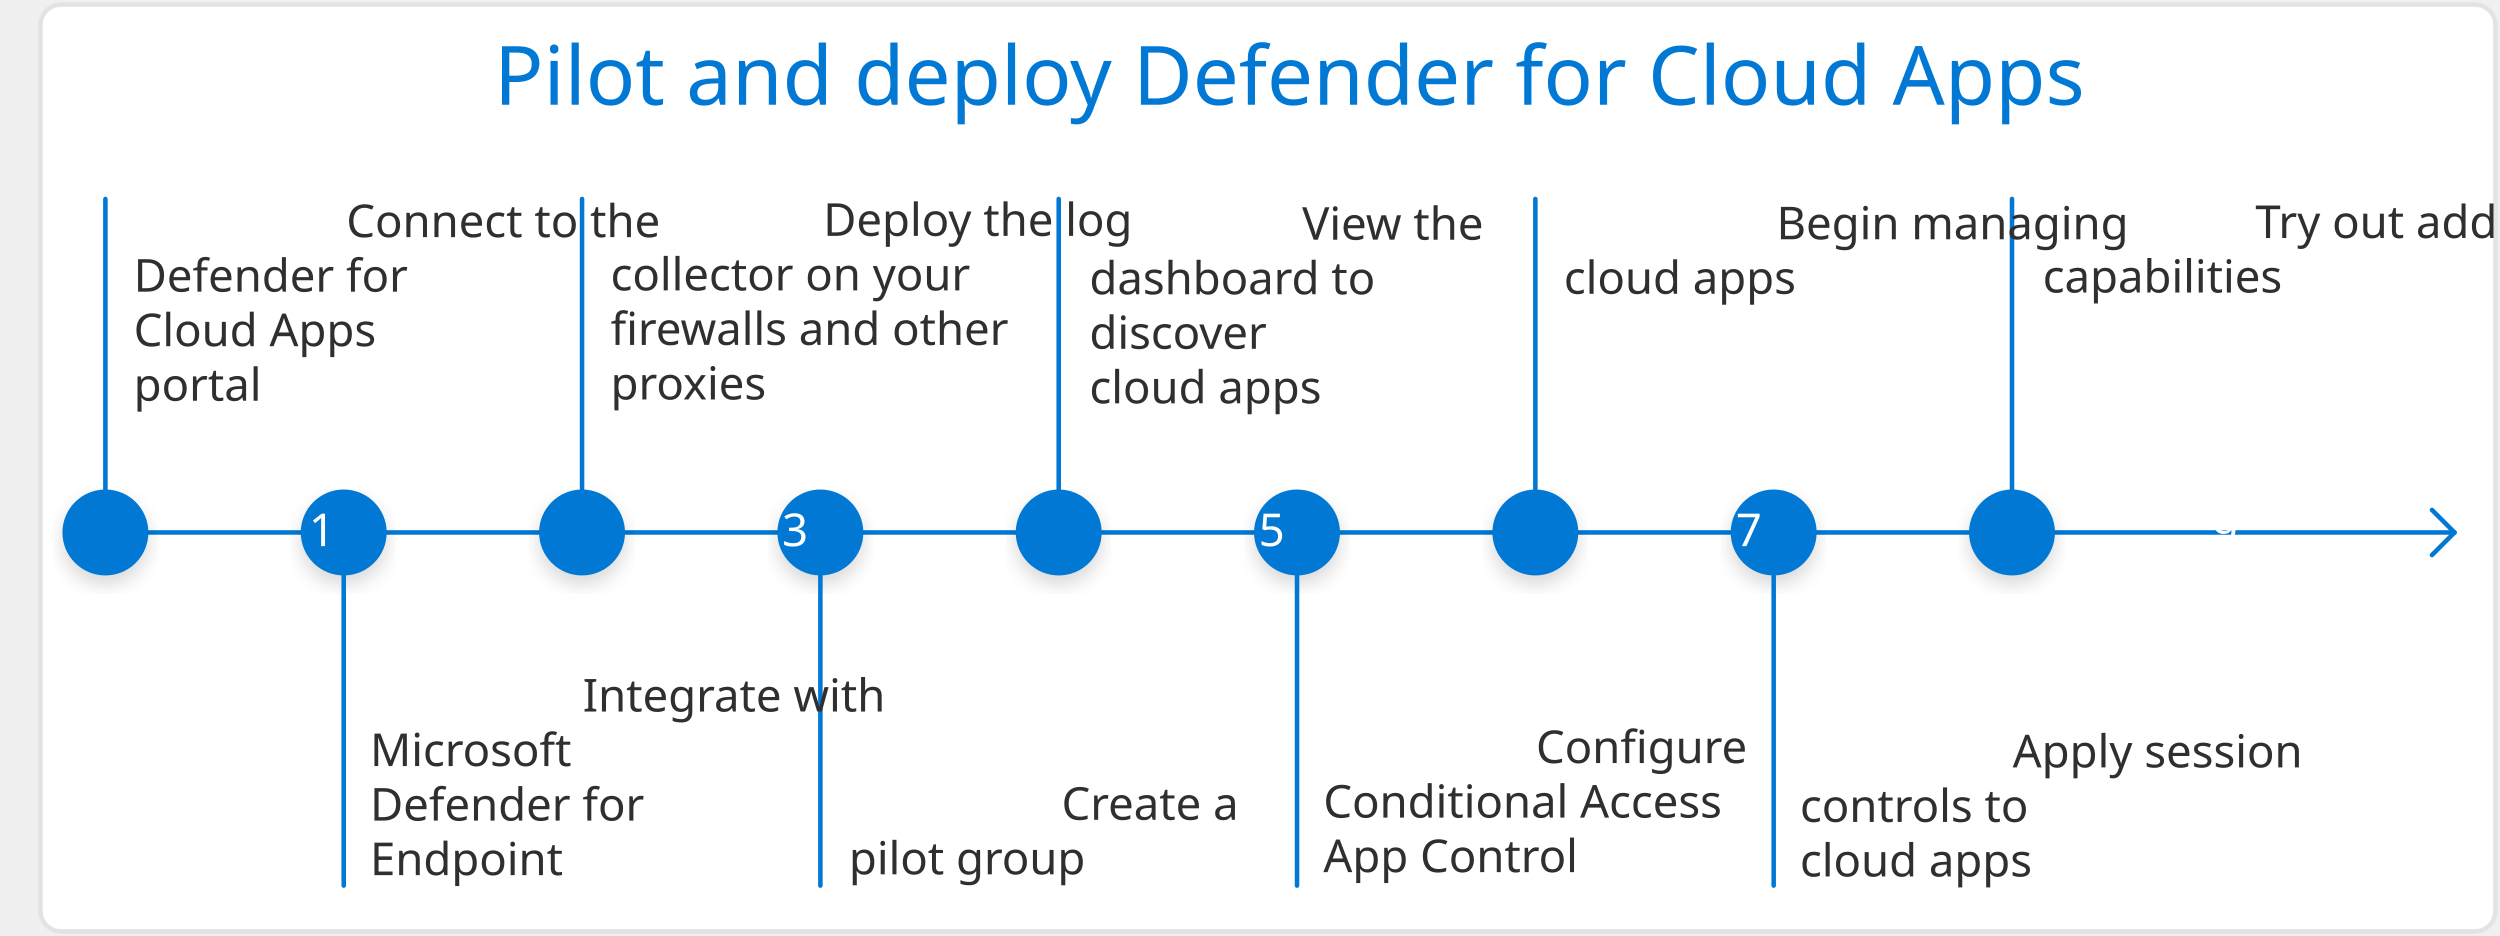
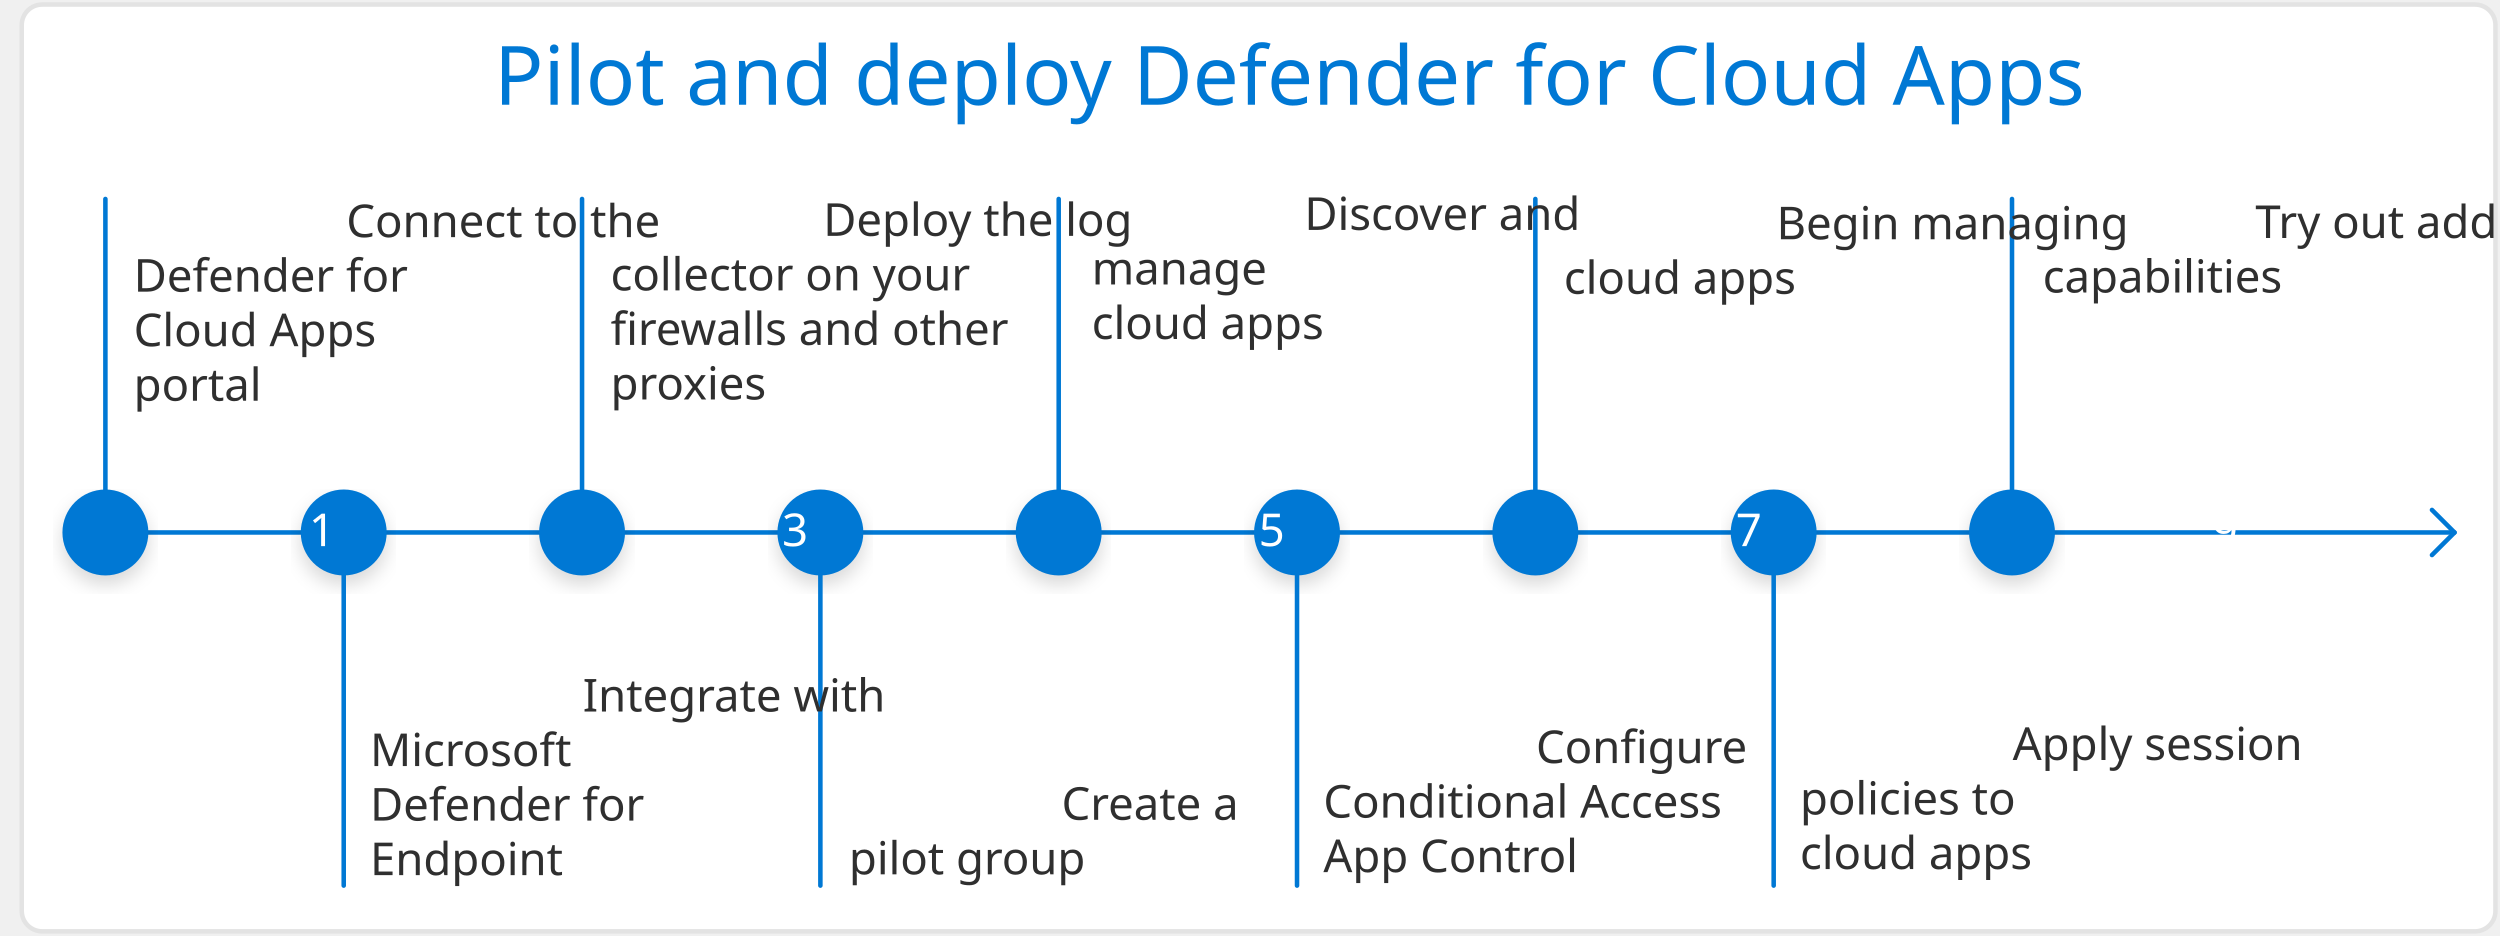
<svg xmlns="http://www.w3.org/2000/svg" xmlns:ns1="http://schemas.microsoft.com/visio/2003/SVGExtensions/" xmlns:xlink="http://www.w3.org/1999/xlink" width="7.637in" height="2.859in" viewBox="0 0 549.896 205.857" xml:space="preserve" color-interpolation-filters="sRGB" class="st13">
  <ns1:documentProperties ns1:langID="1033" ns1:viewMarkup="false" />
  <style type="text/css">
	
		.st1 {fill:#ffffff;stroke:#e3e3e3;stroke-width:1}
		.st2 {stroke:#0078d4;stroke-linecap:round;stroke-linejoin:round;stroke-width:1}
		.st3 {fill:none;stroke:none;stroke-width:1}
		.st4 {fill:#0078d4;font-family:Segoe UI Semibold;font-size:1.5em}
		.st5 {marker-end:url(#mrkr1-26);stroke:#0078d4;stroke-linecap:round;stroke-linejoin:round;stroke-width:1}
		.st6 {fill:#0078d4;fill-opacity:1;stroke:#0078d4;stroke-opacity:1;stroke-width:0.202}
		.st7 {visibility:visible}
		.st8 {fill:#000000;fill-opacity:0.15;filter:url(#filter_2);stroke:none}
		.st9 {fill:#0078d4;stroke:none;stroke-width:1}
		.st10 {fill:#ffffff;font-family:Segoe UI Semibold;font-size:0.833em}
		.st11 {fill:#2f2f2f;font-family:Segoe UI;font-size:0.833em}
		.st12 {font-size:1em}
		.st13 {fill:none;fill-rule:evenodd;font-size:12px;overflow:visible;stroke-linecap:square;stroke-miterlimit:3}
	
	</style>
  <defs id="Markers">
    <g id="lend1">
      <path d="M 1 -1 L 0 0 L 1 1 " style="stroke-linecap:round;stroke-linejoin:round;fill:none" />
    </g>
    <marker id="mrkr1-26" class="st6" ns1:arrowType="1" ns1:arrowSize="4" orient="auto" markerUnits="strokeWidth" overflow="visible">
      <use xlink:href="#lend1" transform="scale(-4.96,-4.96) " />
    </marker>
  </defs>
  <defs id="Filters">
    <filter id="filter_2">
      <feGaussianBlur stdDeviation="2" />
    </filter>
  </defs>
  <g ns1:mID="0" ns1:index="1" ns1:groupContext="foregroundPage">
    <ns1:userDefs>
      <ns1:ud ns1:nameU="visNavType" ns1:val="VT0(1):26" />
    </ns1:userDefs>
    <ns1:pageProperties ns1:drawingScale="1" ns1:pageScale="1" ns1:drawingUnits="19" ns1:shadowOffsetX="9" ns1:shadowOffsetY="-9" />
    <ns1:layer ns1:name="Connector" ns1:index="0" ns1:glue="false" />
    <ns1:layer ns1:name="Text" ns1:index="1" />
    <ns1:layer ns1:name="Drawing" ns1:index="2" />
-     <g id="shape1001-1" ns1:mID="1001" ns1:groupContext="shape" transform="translate(8.89621,-1)">
+     <g id="shape1001-1" ns1:mID="1001" ns1:groupContext="shape" transform="translate(4.78129,-1)">
      <ns1:userDefs>
        <ns1:ud ns1:nameU="visNavOrder" ns1:prompt="" ns1:val="VT0(2000):26" />
      </ns1:userDefs>
-       <rect x="0" y="2" width="540" height="203.857" rx="4.5" ry="4.5" class="st1" />
+       <rect x="0" y="2" width="544.115" height="203.857" rx="4.5" ry="4.5" class="st1" />
    </g>
    <g id="shape1002-3" ns1:mID="1002" ns1:groupContext="shape" ns1:layerMember="0" transform="translate(14.182,-162.093)">
      <ns1:userDefs>
        <ns1:ud ns1:nameU="visNavOrder" ns1:prompt="" ns1:val="VT0(3000):26" />
      </ns1:userDefs>
      <path d="M9 205.86 L9 277.28" class="st2" />
    </g>
    <g id="shape1003-6" ns1:mID="1003" ns1:groupContext="shape" ns1:layerMember="0" transform="translate(119.026,-162.093)">
      <ns1:userDefs>
        <ns1:ud ns1:nameU="visNavOrder" ns1:prompt="" ns1:val="VT0(4000):26" />
      </ns1:userDefs>
      <path d="M9 205.86 L9 277.28" class="st2" />
    </g>
    <g id="shape1004-9" ns1:mID="1004" ns1:groupContext="shape" ns1:layerMember="0" transform="translate(223.87,-162.093)">
      <ns1:userDefs>
        <ns1:ud ns1:nameU="visNavOrder" ns1:prompt="" ns1:val="VT0(5000):26" />
      </ns1:userDefs>
      <path d="M9 205.86 L9 277.28" class="st2" />
    </g>
    <g id="shape1005-12" ns1:mID="1005" ns1:groupContext="shape" ns1:layerMember="0" transform="translate(328.713,-162.093)">
      <ns1:userDefs>
        <ns1:ud ns1:nameU="visNavOrder" ns1:prompt="" ns1:val="VT0(6000):26" />
      </ns1:userDefs>
      <path d="M9 205.86 L9 277.28" class="st2" />
    </g>
    <g id="shape1006-15" ns1:mID="1006" ns1:groupContext="shape" ns1:layerMember="0" transform="translate(433.557,-162.093)">
      <ns1:userDefs>
        <ns1:ud ns1:nameU="visNavOrder" ns1:prompt="" ns1:val="VT0(7000):26" />
      </ns1:userDefs>
      <path d="M9 205.86 L9 277.28" class="st2" />
    </g>
    <g id="shape1007-18" ns1:mID="1007" ns1:groupContext="shape" ns1:layerMember="1;2" transform="translate(24.4327,-176.731)">
      <ns1:userDefs>
        <ns1:ud ns1:nameU="visNavOrder" ns1:prompt="" ns1:val="VT0(8000):26" />
      </ns1:userDefs>
      <ns1:textBlock ns1:margins="rect(0,0,0,0)" />
      <ns1:textRect cx="188.41" cy="194.37" width="376.82" height="22.974" />
      <rect x="0" y="182.883" width="376.82" height="22.974" rx="4.5" ry="4.5" class="st3" />
      <text x="0" y="199.77" class="st4" ns1:langID="1033">
        <ns1:paragraph />
        <ns1:tabList />Pilot and deploy Defender for Cloud Apps</text>
    </g>
    <g id="shape1008-21" ns1:mID="1008" ns1:groupContext="shape" ns1:layerMember="0" transform="translate(22.5937,-79.7355)">
      <ns1:userDefs>
        <ns1:ud ns1:nameU="visNavOrder" ns1:prompt="" ns1:val="VT0(9000):26" />
      </ns1:userDefs>
      <path d="M0 196.86 L517.3 196.86" class="st5" />
    </g>
    <g id="shape1009-27" ns1:mID="1009" ns1:groupContext="shape" ns1:layerMember="2" transform="translate(66.1539,-79.2855)">
      <ns1:userDefs>
        <ns1:ud ns1:nameU="visNavOrder" ns1:prompt="" ns1:val="VT0(10000):26" />
      </ns1:userDefs>
      <ns1:textBlock ns1:margins="rect(0,0,0,0)" />
      <ns1:textRect cx="9.45" cy="196.407" width="18.91" height="18.9" />
      <g id="shadow1009-28" ns1:groupContext="shadow" ns1:shadowOffsetX="1.22465E-16" ns1:shadowOffsetY="-2" ns1:shadowType="1" ns1:shadowScale="1.01" transform="matrix(1.01,0,0,1.01,-0.0945,0.0359281)" class="st7">
        <ellipse cx="9.45" cy="196.407" rx="9.45" ry="9.45" class="st8" />
      </g>
      <ellipse cx="9.45" cy="196.407" rx="9.45" ry="9.45" class="st9" />
      <text x="6.67" y="199.41" class="st10" ns1:langID="1033">
        <ns1:paragraph ns1:horizAlign="1" />
        <ns1:tabList />2</text>
    </g>
    <g id="shape1010-33" ns1:mID="1010" ns1:groupContext="shape" ns1:layerMember="2" transform="translate(170.998,-79.2855)">
      <ns1:userDefs>
        <ns1:ud ns1:nameU="visNavOrder" ns1:prompt="" ns1:val="VT0(11000):26" />
      </ns1:userDefs>
      <ns1:textBlock ns1:margins="rect(0,0,0,0)" />
      <ns1:textRect cx="9.45" cy="196.407" width="18.91" height="18.9" />
      <g id="shadow1010-34" ns1:groupContext="shadow" ns1:shadowOffsetX="1.22465E-16" ns1:shadowOffsetY="-2" ns1:shadowType="1" ns1:shadowScale="1.01" transform="matrix(1.01,0,0,1.01,-0.0945,0.0359281)" class="st7">
        <ellipse cx="9.45" cy="196.407" rx="9.45" ry="9.45" class="st8" />
      </g>
      <ellipse cx="9.45" cy="196.407" rx="9.45" ry="9.45" class="st9" />
      <text x="6.57" y="199.41" class="st10" ns1:langID="1033">
        <ns1:paragraph ns1:horizAlign="1" />
        <ns1:tabList />4</text>
    </g>
    <g id="shape1011-39" ns1:mID="1011" ns1:groupContext="shape" ns1:layerMember="2" transform="translate(275.841,-79.2855)">
      <ns1:userDefs>
        <ns1:ud ns1:nameU="visNavOrder" ns1:prompt="" ns1:val="VT0(12000):26" />
      </ns1:userDefs>
      <ns1:textBlock ns1:margins="rect(0,0,0,0)" />
      <ns1:textRect cx="9.45" cy="196.407" width="18.91" height="18.9" />
      <g id="shadow1011-40" ns1:groupContext="shadow" ns1:shadowOffsetX="1.22465E-16" ns1:shadowOffsetY="-2" ns1:shadowType="1" ns1:shadowScale="1.01" transform="matrix(1.01,0,0,1.01,-0.0945,0.0359281)" class="st7">
        <ellipse cx="9.45" cy="196.407" rx="9.45" ry="9.45" class="st8" />
      </g>
      <ellipse cx="9.45" cy="196.407" rx="9.45" ry="9.45" class="st9" />
      <text x="6.66" y="199.41" class="st10" ns1:langID="1033">
        <ns1:paragraph ns1:horizAlign="1" />
        <ns1:tabList />6</text>
    </g>
    <g id="shape1012-45" ns1:mID="1012" ns1:groupContext="shape" ns1:layerMember="2" transform="translate(380.685,-79.2855)">
      <ns1:userDefs>
        <ns1:ud ns1:nameU="visNavOrder" ns1:prompt="" ns1:val="VT0(13000):26" />
      </ns1:userDefs>
      <ns1:textBlock ns1:margins="rect(0,0,0,0)" />
      <ns1:textRect cx="9.45" cy="196.407" width="18.91" height="18.9" />
      <g id="shadow1012-46" ns1:groupContext="shadow" ns1:shadowOffsetX="1.22465E-16" ns1:shadowOffsetY="-2" ns1:shadowType="1" ns1:shadowScale="1.01" transform="matrix(1.01,0,0,1.01,-0.0945,0.0359281)" class="st7">
        <ellipse cx="9.45" cy="196.407" rx="9.45" ry="9.45" class="st8" />
      </g>
      <ellipse cx="9.45" cy="196.407" rx="9.45" ry="9.45" class="st9" />
      <text x="6.67" y="199.41" class="st10" ns1:langID="1033">
        <ns1:paragraph ns1:horizAlign="1" />
        <ns1:tabList />8</text>
    </g>
    <g id="shape1013-51" ns1:mID="1013" ns1:groupContext="shape" ns1:layerMember="2" transform="translate(13.732,-79.2855)">
      <ns1:userDefs>
        <ns1:ud ns1:nameU="visNavOrder" ns1:prompt="" ns1:val="VT0(14000):26" />
      </ns1:userDefs>
      <ns1:textBlock ns1:margins="rect(0,0,0,0)" />
      <ns1:textRect cx="9.45" cy="196.407" width="18.91" height="18.9" />
      <g id="shadow1013-52" ns1:groupContext="shadow" ns1:shadowOffsetX="1.22465E-16" ns1:shadowOffsetY="-2" ns1:shadowType="1" ns1:shadowScale="1.01" transform="matrix(1.01,0,0,1.01,-0.0945,0.0359281)" class="st7">
        <ellipse cx="9.45" cy="196.407" rx="9.45" ry="9.45" class="st8" />
      </g>
      <ellipse cx="9.45" cy="196.407" rx="9.45" ry="9.45" class="st9" />
      <text x="7.44" y="199.41" class="st10" ns1:langID="1033">
        <ns1:paragraph ns1:horizAlign="1" />
        <ns1:tabList />1</text>
    </g>
    <g id="shape1014-57" ns1:mID="1014" ns1:groupContext="shape" ns1:layerMember="2" transform="translate(118.576,-79.2855)">
      <ns1:userDefs>
        <ns1:ud ns1:nameU="visNavOrder" ns1:prompt="" ns1:val="VT0(15000):26" />
      </ns1:userDefs>
      <ns1:textBlock ns1:margins="rect(0,0,0,0)" />
      <ns1:textRect cx="9.45" cy="196.407" width="18.91" height="18.9" />
      <g id="shadow1014-58" ns1:groupContext="shadow" ns1:shadowOffsetX="1.22465E-16" ns1:shadowOffsetY="-2" ns1:shadowType="1" ns1:shadowScale="1.01" transform="matrix(1.01,0,0,1.01,-0.0945,0.0359281)" class="st7">
        <ellipse cx="9.45" cy="196.407" rx="9.45" ry="9.45" class="st8" />
      </g>
      <ellipse cx="9.45" cy="196.407" rx="9.45" ry="9.45" class="st9" />
      <text x="6.67" y="199.41" class="st10" ns1:langID="1033">
        <ns1:paragraph ns1:horizAlign="1" />
        <ns1:tabList />3</text>
    </g>
    <g id="shape1015-63" ns1:mID="1015" ns1:groupContext="shape" ns1:layerMember="2" transform="translate(223.42,-79.2855)">
      <ns1:userDefs>
        <ns1:ud ns1:nameU="visNavOrder" ns1:prompt="" ns1:val="VT0(16000):26" />
      </ns1:userDefs>
      <ns1:textBlock ns1:margins="rect(0,0,0,0)" />
      <ns1:textRect cx="9.45" cy="196.407" width="18.91" height="18.9" />
      <g id="shadow1015-64" ns1:groupContext="shadow" ns1:shadowOffsetX="1.22465E-16" ns1:shadowOffsetY="-2" ns1:shadowType="1" ns1:shadowScale="1.01" transform="matrix(1.01,0,0,1.01,-0.0945,0.0359281)" class="st7">
        <ellipse cx="9.45" cy="196.407" rx="9.45" ry="9.45" class="st8" />
      </g>
      <ellipse cx="9.45" cy="196.407" rx="9.45" ry="9.45" class="st9" />
      <text x="6.67" y="199.41" class="st10" ns1:langID="1033">
        <ns1:paragraph ns1:horizAlign="1" />
        <ns1:tabList />5</text>
    </g>
    <g id="shape1016-69" ns1:mID="1016" ns1:groupContext="shape" ns1:layerMember="2" transform="translate(328.263,-79.2855)">
      <ns1:userDefs>
        <ns1:ud ns1:nameU="visNavOrder" ns1:prompt="" ns1:val="VT0(17000):26" />
      </ns1:userDefs>
      <ns1:textBlock ns1:margins="rect(0,0,0,0)" />
      <ns1:textRect cx="9.45" cy="196.407" width="18.91" height="18.9" />
      <g id="shadow1016-70" ns1:groupContext="shadow" ns1:shadowOffsetX="1.22465E-16" ns1:shadowOffsetY="-2" ns1:shadowType="1" ns1:shadowScale="1.01" transform="matrix(1.01,0,0,1.01,-0.0945,0.0359281)" class="st7">
        <ellipse cx="9.45" cy="196.407" rx="9.45" ry="9.45" class="st8" />
      </g>
      <ellipse cx="9.45" cy="196.407" rx="9.45" ry="9.45" class="st9" />
      <text x="6.77" y="199.41" class="st10" ns1:langID="1033">
        <ns1:paragraph ns1:horizAlign="1" />
        <ns1:tabList />7</text>
    </g>
    <g id="shape1017-75" ns1:mID="1017" ns1:groupContext="shape" ns1:layerMember="2" transform="translate(433.107,-79.2855)">
      <ns1:userDefs>
        <ns1:ud ns1:nameU="visNavOrder" ns1:prompt="" ns1:val="VT0(18000):26" />
      </ns1:userDefs>
      <ns1:textBlock ns1:margins="rect(0,0,0,0)" />
      <ns1:textRect cx="9.45" cy="196.407" width="18.91" height="18.9" />
      <g id="shadow1017-76" ns1:groupContext="shadow" ns1:shadowOffsetX="1.22465E-16" ns1:shadowOffsetY="-2" ns1:shadowType="1" ns1:shadowScale="1.01" transform="matrix(1.01,0,0,1.01,-0.0945,0.0359281)" class="st7">
        <ellipse cx="9.45" cy="196.407" rx="9.45" ry="9.45" class="st8" />
      </g>
      <ellipse cx="9.45" cy="196.407" rx="9.45" ry="9.45" class="st9" />
      <text x="6.66" y="199.41" class="st10" ns1:langID="1033">
        <ns1:paragraph ns1:horizAlign="1" />
        <ns1:tabList />9</text>
    </g>
    <g id="shape1018-81" ns1:mID="1018" ns1:groupContext="shape" ns1:layerMember="0" transform="translate(66.6039,-82.4867)">
      <ns1:userDefs>
        <ns1:ud ns1:nameU="visNavOrder" ns1:prompt="" ns1:val="VT0(19000):26" />
      </ns1:userDefs>
      <path d="M9 205.86 L9 277.28" class="st2" />
    </g>
    <g id="shape1019-84" ns1:mID="1019" ns1:groupContext="shape" ns1:layerMember="0" transform="translate(171.448,-82.4867)">
      <ns1:userDefs>
        <ns1:ud ns1:nameU="visNavOrder" ns1:prompt="" ns1:val="VT0(20000):26" />
      </ns1:userDefs>
      <path d="M9 205.86 L9 277.28" class="st2" />
    </g>
    <g id="shape1020-87" ns1:mID="1020" ns1:groupContext="shape" ns1:layerMember="0" transform="translate(276.291,-82.4867)">
      <ns1:userDefs>
        <ns1:ud ns1:nameU="visNavOrder" ns1:prompt="" ns1:val="VT0(21000):26" />
      </ns1:userDefs>
      <path d="M9 205.86 L9 277.28" class="st2" />
    </g>
    <g id="shape1021-90" ns1:mID="1021" ns1:groupContext="shape" ns1:layerMember="0" transform="translate(381.135,-82.4867)">
      <ns1:userDefs>
        <ns1:ud ns1:nameU="visNavOrder" ns1:prompt="" ns1:val="VT0(22000):26" />
      </ns1:userDefs>
      <path d="M9 205.86 L9 277.28" class="st2" />
    </g>
    <g id="shape1022-93" ns1:mID="1022" ns1:groupContext="shape" ns1:layerMember="1;2" transform="translate(23.4012,-115.289)">
      <ns1:userDefs>
        <ns1:ud ns1:nameU="visNavOrder" ns1:prompt="" ns1:val="VT0(23000):26" />
      </ns1:userDefs>
      <ns1:textBlock ns1:margins="rect(6,6,6,6)" />
      <ns1:textRect cx="43.987" cy="182.455" width="87.98" height="46.804" />
      <rect x="0" y="159.053" width="87.974" height="46.804" rx="4.5" ry="4.5" class="st3" />
      <text x="6" y="167.45" class="st11" ns1:langID="1033">
        <ns1:paragraph />
        <ns1:tabList />Connect to the <tspan x="6" dy="1.2em" class="st12">Defender for </tspan>
        <tspan x="6" dy="1.2em" class="st12">Cloud Apps </tspan>
        <tspan x="6" dy="1.2em" class="st12">portal</tspan>
      </text>
    </g>
    <g id="shape1023-99" ns1:mID="1023" ns1:groupContext="shape" ns1:layerMember="1;2" transform="translate(128.303,-115.858)">
      <ns1:userDefs>
        <ns1:ud ns1:nameU="visNavOrder" ns1:prompt="" ns1:val="VT0(24000):26" />
      </ns1:userDefs>
      <ns1:textBlock ns1:margins="rect(6,6,6,6)" />
      <ns1:textRect cx="47.7" cy="182.74" width="95.4" height="46.235" />
      <rect x="0" y="159.622" width="95.4" height="46.235" rx="4.5" ry="4.5" class="st3" />
      <text x="6" y="167.74" class="st11" ns1:langID="1033">
        <ns1:paragraph />
        <ns1:tabList />Deploy the log <tspan x="6" dy="1.2em" class="st12">collector on your </tspan>
        <tspan x="6" dy="1.2em" class="st12">firewalls and other </tspan>
        <tspan x="6" dy="1.2em" class="st12">proxies</tspan>
      </text>
    </g>
-     <g id="shape1024-105" ns1:mID="1024" ns1:groupContext="shape" ns1:layerMember="1;2" transform="translate(233.634,-114.171)">
-       <ns1:userDefs>
-         <ns1:ud ns1:nameU="visNavOrder" ns1:prompt="" ns1:val="VT0(25000):26" />
-       </ns1:userDefs>
-       <ns1:textBlock ns1:margins="rect(6,6,6,6)" />
-       <ns1:textRect cx="36.502" cy="181.896" width="73.01" height="47.922" />
-       <rect x="0" y="157.935" width="73.005" height="47.922" rx="4.5" ry="4.5" class="st3" />
-       <text x="6" y="166.9" class="st11" ns1:langID="1033">
-         <ns1:paragraph />
-         <ns1:tabList />View the <tspan x="6" dy="1.2em" class="st12">dashboard to </tspan>
-         <tspan x="6" dy="1.2em" class="st12">discover </tspan>
-         <tspan x="6" dy="1.2em" class="st12">cloud apps</tspan>
-       </text>
-     </g>
-     <g id="shape1025-111" ns1:mID="1025" ns1:groupContext="shape" ns1:layerMember="1;2" transform="translate(337.991,-138.358)">
+     <g id="shape1025-105" ns1:mID="1025" ns1:groupContext="shape" ns1:layerMember="1;2" transform="translate(337.991,-138.358)">
      <ns1:userDefs>
        <ns1:ud ns1:nameU="visNavOrder" ns1:prompt="" ns1:val="VT0(26000):26" />
      </ns1:userDefs>
      <ns1:textBlock ns1:margins="rect(6,6,6,6)" />
      <ns1:textRect cx="47.7" cy="193.99" width="95.4" height="23.735" />
      <rect x="0" y="182.122" width="95.4" height="23.735" rx="4.5" ry="4.5" class="st3" />
      <text x="6" y="190.99" class="st11" ns1:langID="1033">
        <ns1:paragraph />
        <ns1:tabList />Begin managing <tspan x="6" dy="1.2em" class="st12">cloud apps</tspan>
      </text>
    </g>
-     <g id="shape1026-115" ns1:mID="1026" ns1:groupContext="shape" ns1:layerMember="1;2" transform="translate(443.321,-138.921)">
+     <g id="shape1026-109" ns1:mID="1026" ns1:groupContext="shape" ns1:layerMember="1;2" transform="translate(443.321,-138.921)">
      <ns1:userDefs>
        <ns1:ud ns1:nameU="visNavOrder" ns1:prompt="" ns1:val="VT0(27000):26" />
      </ns1:userDefs>
      <ns1:textBlock ns1:margins="rect(6,6,6,6)" />
      <ns1:textRect cx="47.7" cy="194.271" width="95.4" height="23.172" />
      <rect x="0" y="182.685" width="95.4" height="23.172" rx="4.5" ry="4.5" class="st3" />
      <text x="6" y="191.27" class="st11" ns1:langID="1033">
        <ns1:paragraph />
        <ns1:tabList />Try out additional <tspan x="6" dy="1.2em" class="st12">capabilities</tspan>
      </text>
    </g>
-     <g id="shape1027-119" ns1:mID="1027" ns1:groupContext="shape" ns1:layerMember="1;2" transform="translate(75.3951,-11.0627)">
+     <g id="shape1027-113" ns1:mID="1027" ns1:groupContext="shape" ns1:layerMember="1;2" transform="translate(75.3951,-11.0627)">
      <ns1:userDefs>
        <ns1:ud ns1:nameU="visNavOrder" ns1:prompt="" ns1:val="VT0(28000):26" />
      </ns1:userDefs>
      <ns1:textBlock ns1:margins="rect(6,6,6,6)" />
      <ns1:textRect cx="47.7" cy="182.573" width="95.4" height="46.569" />
      <rect x="0" y="159.288" width="95.4" height="46.569" rx="4.5" ry="4.5" class="st3" />
      <text x="6" y="167.57" class="st11" ns1:langID="1033">
        <ns1:paragraph />
        <ns1:tabList />Integrate with <tspan x="6" dy="1.2em" class="st12">Microsoft </tspan>
        <tspan x="6" dy="1.2em" class="st12">Defender for </tspan>
        <tspan x="6" dy="1.2em" class="st12">Endpoint</tspan>
      </text>
    </g>
-     <g id="shape1028-125" ns1:mID="1028" ns1:groupContext="shape" ns1:layerMember="1;2" transform="translate(180.725,-11.0627)">
+     <g id="shape1028-119" ns1:mID="1028" ns1:groupContext="shape" ns1:layerMember="1;2" transform="translate(180.725,-11.0627)">
      <ns1:userDefs>
        <ns1:ud ns1:nameU="visNavOrder" ns1:prompt="" ns1:val="VT0(29000):26" />
      </ns1:userDefs>
      <ns1:textBlock ns1:margins="rect(6,6,6,6)" />
      <ns1:textRect cx="32.338" cy="194.383" width="64.68" height="22.948" />
      <rect x="0" y="182.91" width="64.677" height="22.948" rx="4.5" ry="4.5" class="st3" />
      <text x="6" y="191.38" class="st11" ns1:langID="1033">
        <ns1:paragraph />
        <ns1:tabList />Create a <tspan x="6" dy="1.2em" class="st12">pilot group</tspan>
      </text>
    </g>
-     <g id="shape1029-129" ns1:mID="1029" ns1:groupContext="shape" ns1:layerMember="1;2" transform="translate(285.083,-11.0627)">
+     <g id="shape1029-123" ns1:mID="1029" ns1:groupContext="shape" ns1:layerMember="1;2" transform="translate(285.083,-11.0627)">
      <ns1:userDefs>
        <ns1:ud ns1:nameU="visNavOrder" ns1:prompt="" ns1:val="VT0(30000):26" />
      </ns1:userDefs>
      <ns1:textBlock ns1:margins="rect(6,6,6,6)" />
      <ns1:textRect cx="47.7" cy="187.915" width="95.4" height="35.885" />
      <rect x="0" y="169.972" width="95.4" height="35.885" rx="4.5" ry="4.5" class="st3" />
      <text x="6" y="178.91" class="st11" ns1:langID="1033">
        <ns1:paragraph />
        <ns1:tabList />Configure <tspan x="6" dy="1.2em" class="st12">Conditional Access </tspan>
        <tspan x="6" dy="1.2em" class="st12">App Control</tspan>
      </text>
    </g>
-     <g id="shape1030-134" ns1:mID="1030" ns1:groupContext="shape" ns1:layerMember="1;2" transform="translate(389.926,-11.0627)">
+     <g id="shape1030-128" ns1:mID="1030" ns1:groupContext="shape" ns1:layerMember="1;2" transform="translate(389.926,-12.6991)">
      <ns1:userDefs>
        <ns1:ud ns1:nameU="visNavOrder" ns1:prompt="" ns1:val="VT0(31000):26" />
      </ns1:userDefs>
      <ns1:textBlock ns1:margins="rect(6,6,6,6)" />
      <ns1:textRect cx="39.151" cy="188.864" width="78.31" height="33.987" />
      <rect x="0" y="171.87" width="78.302" height="33.987" rx="4.5" ry="4.5" class="st3" />
      <text x="6" y="179.86" class="st11" ns1:langID="1033">
        <ns1:paragraph />
-         <ns1:tabList />Apply session <tspan x="6" dy="1.2em" class="st12">controls to </tspan>
+         <ns1:tabList />Apply session <tspan x="6" dy="1.2em" class="st12">policies to </tspan>
+         <tspan x="6" dy="1.2em" class="st12">cloud apps</tspan>
+       </text>
+     </g>
+     <g id="shape1070-133" ns1:mID="1070" ns1:groupContext="shape" ns1:layerMember="1;2" transform="translate(234.138,-130.473)">
+       <ns1:userDefs>
+         <ns1:ud ns1:nameU="visNavOrder" ns1:prompt="" ns1:val="VT0(63000):26" />
+       </ns1:userDefs>
+       <ns1:textBlock ns1:margins="rect(6,6,6,6)" />
+       <ns1:textRect cx="47.7" cy="190.047" width="95.4" height="31.62" />
+       <rect x="0" y="174.237" width="95.4" height="31.62" rx="4.5" ry="4.5" class="st3" />
+       <text x="6" y="181.05" class="st11" ns1:langID="1033">
+         <ns1:paragraph />
+         <ns1:tabList />Discover and <tspan x="6" dy="1.2em" class="st12">manage <ns1:lf />
+         </tspan>
        <tspan x="6" dy="1.2em" class="st12">cloud apps</tspan>
      </text>
    </g>
  </g>
</svg>
